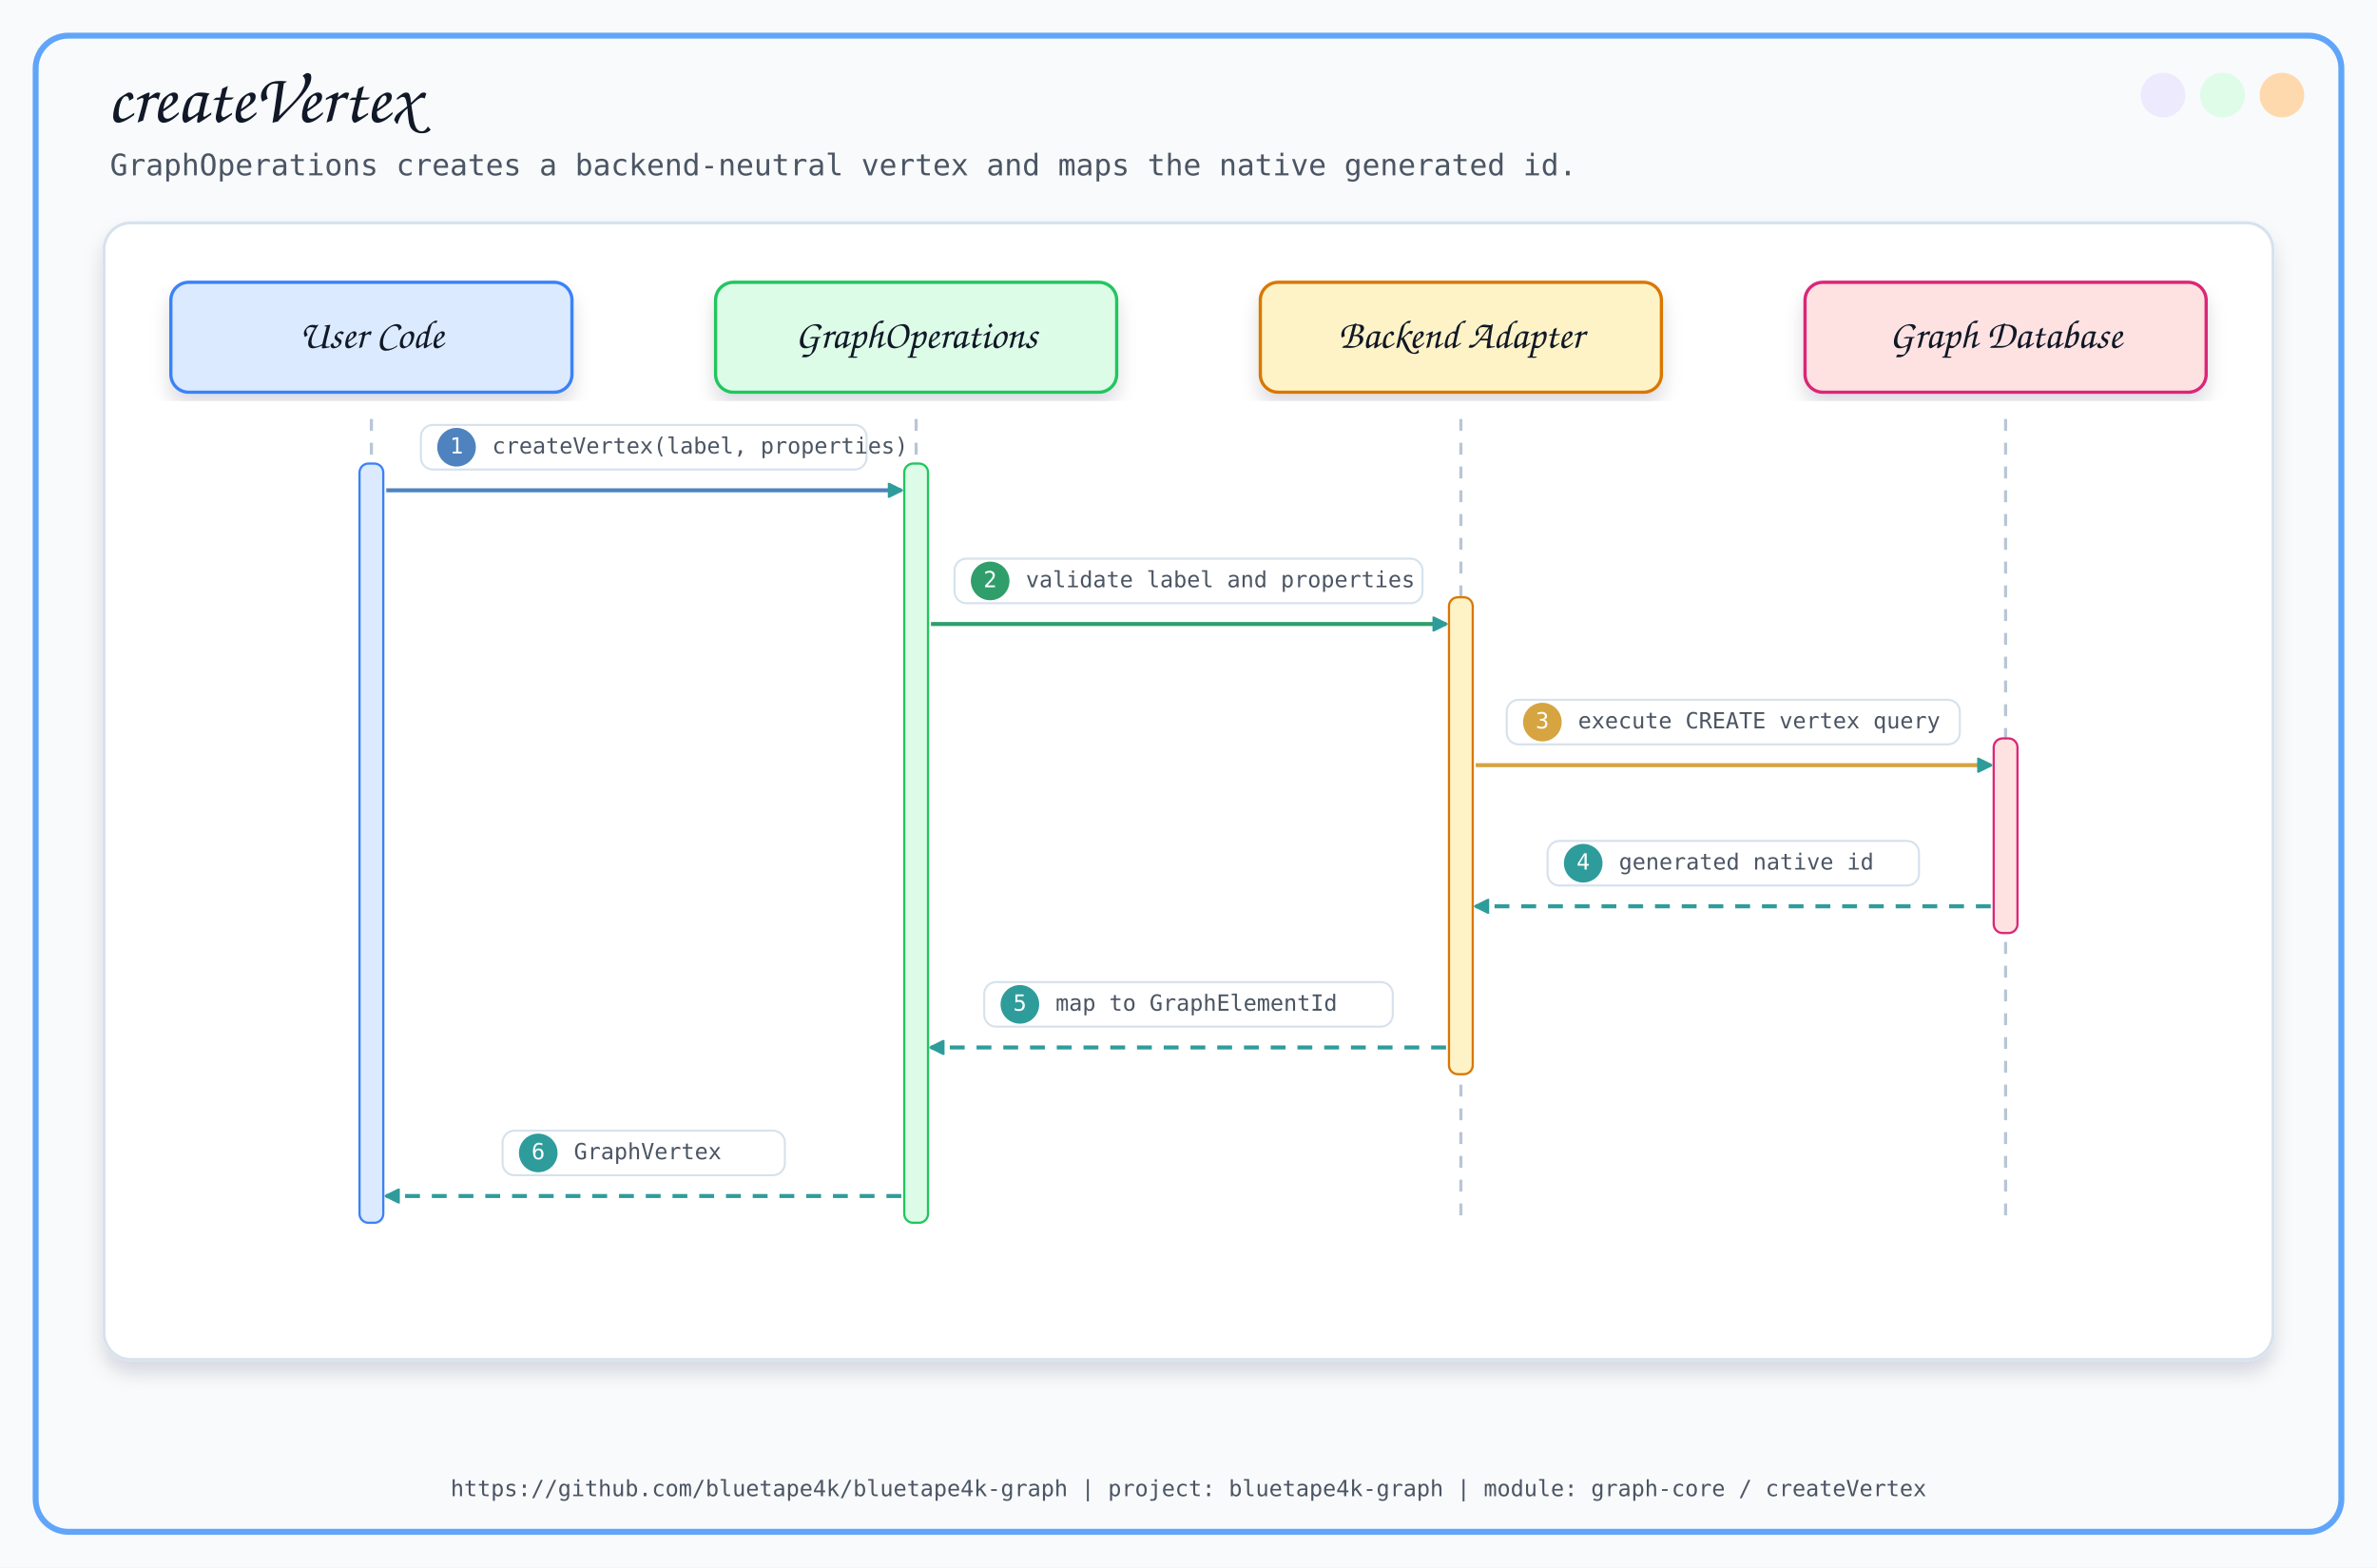
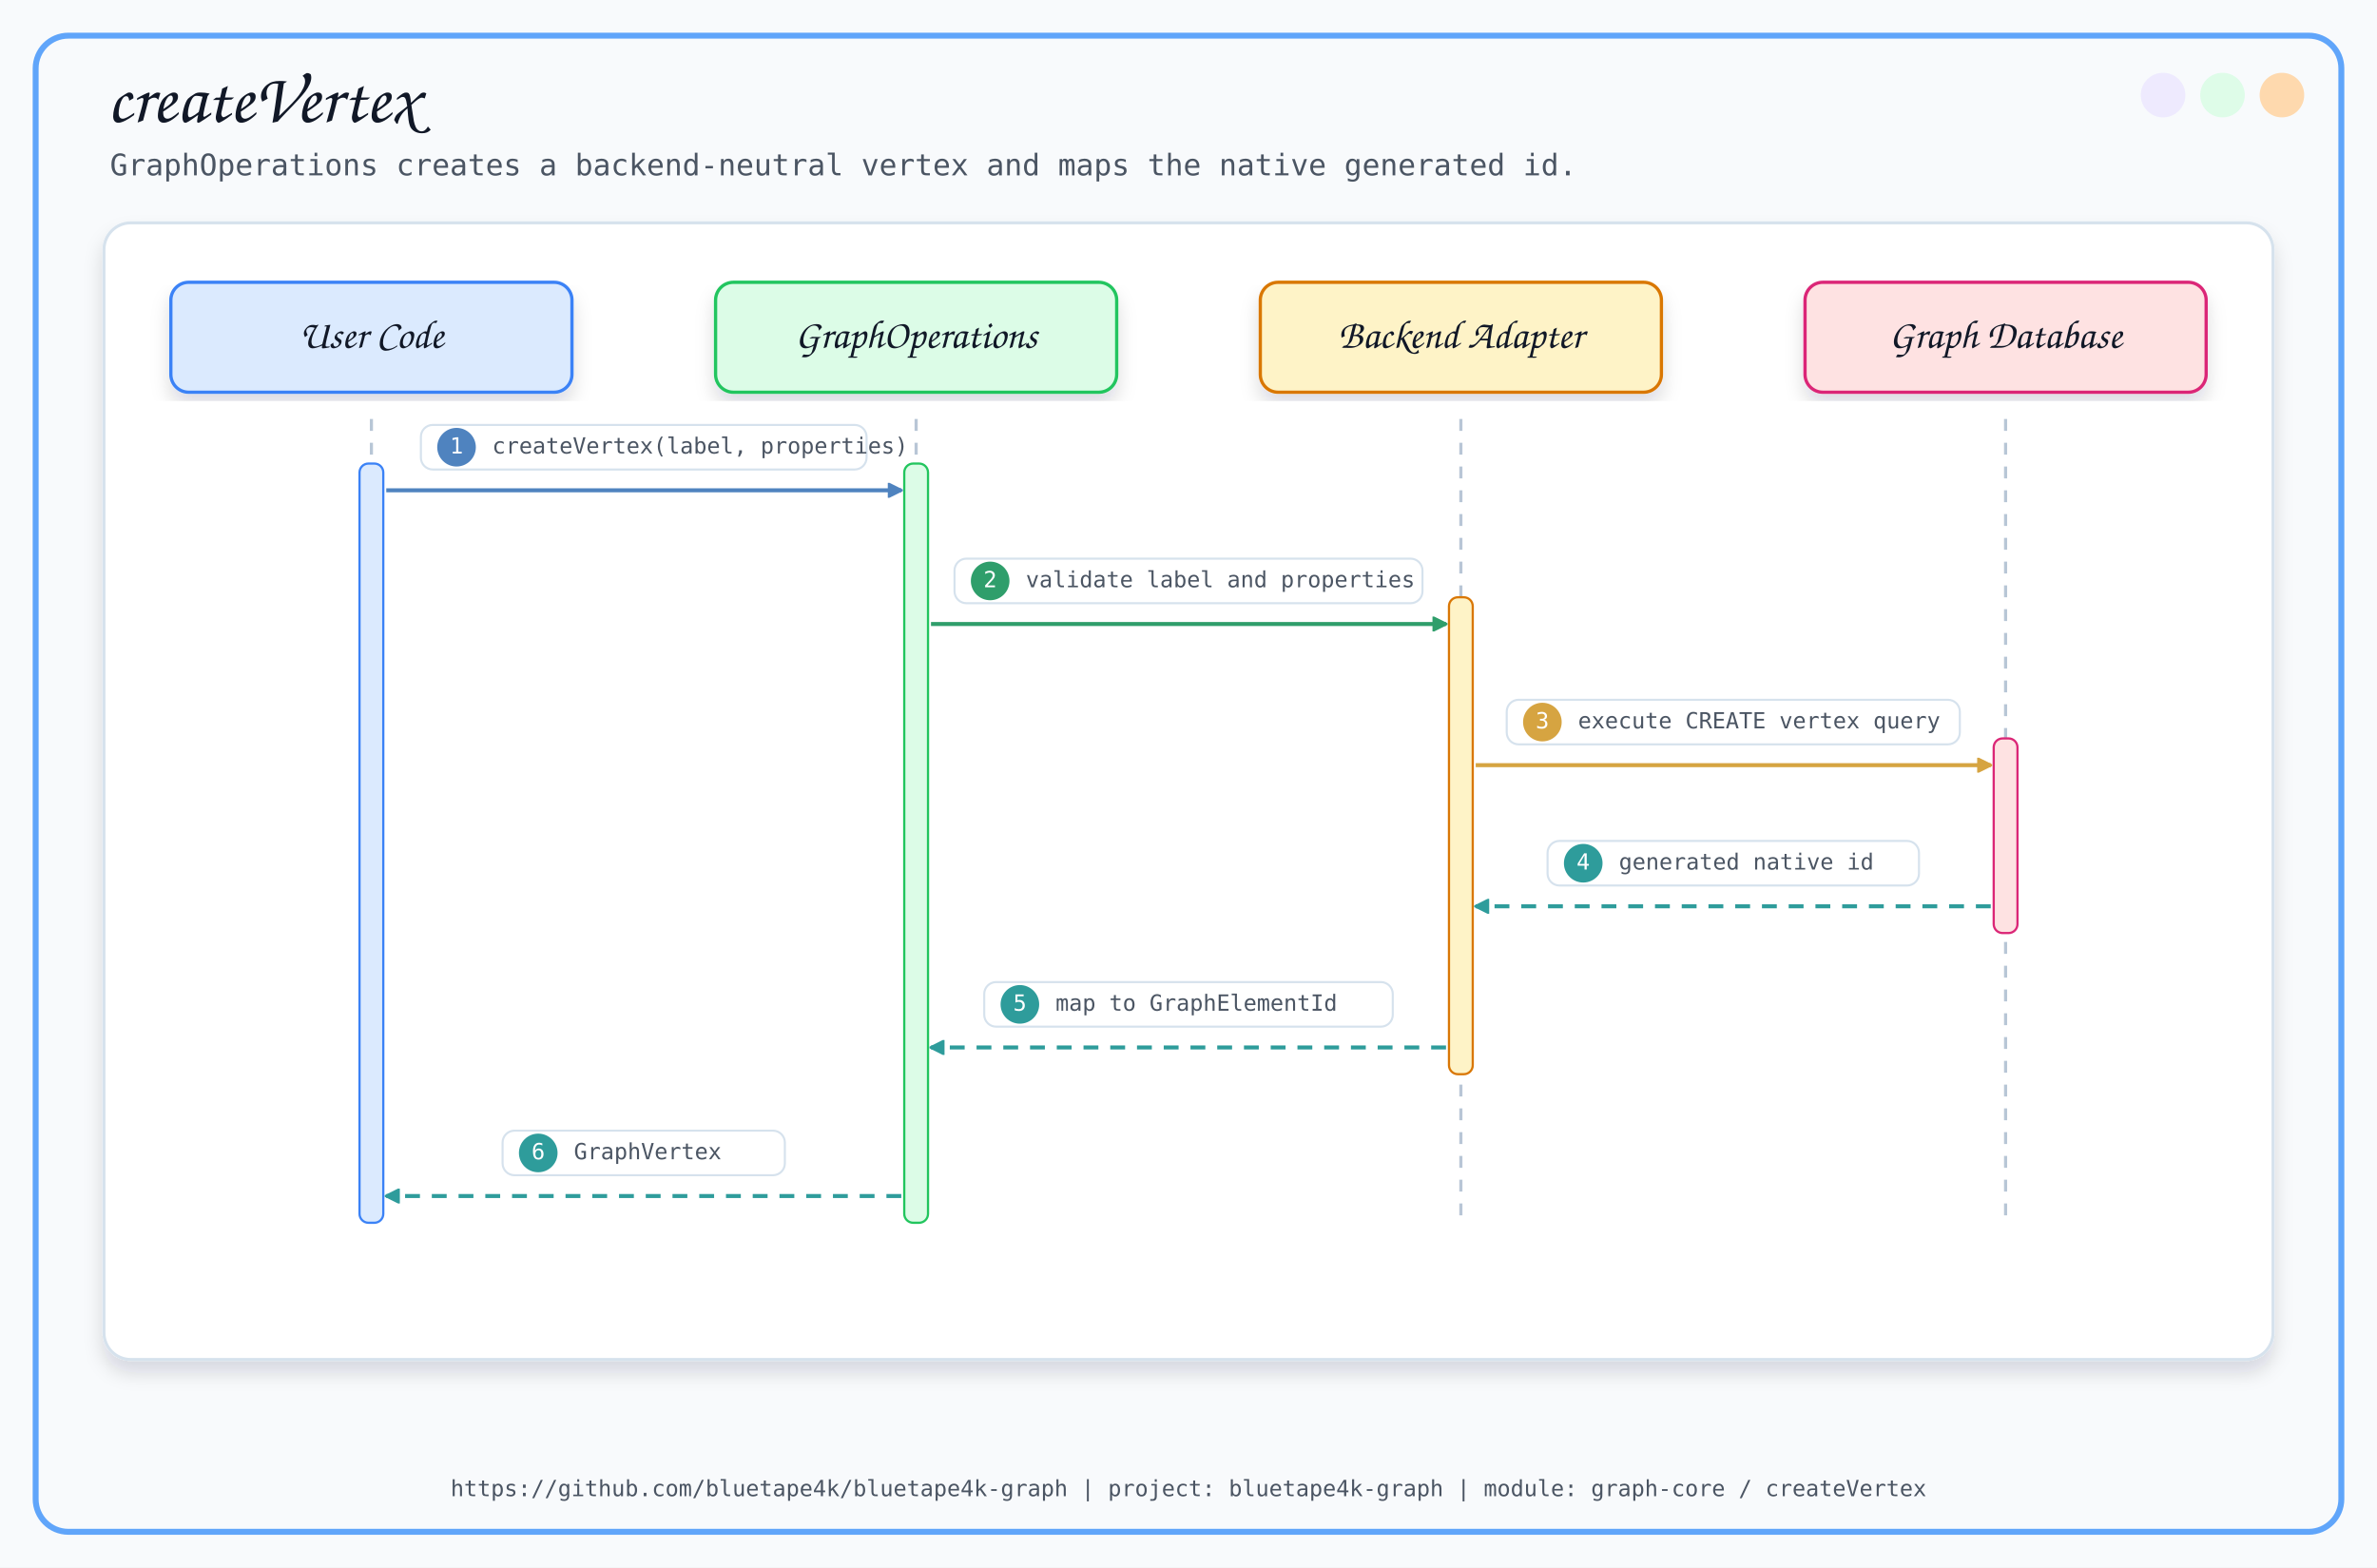
<svg xmlns="http://www.w3.org/2000/svg" width="1600" height="1055" viewBox="0 0 1600 1055">
  <defs>
    <filter id="softShadow" x="-8%" y="-8%" width="116%" height="116%">
      <feDropShadow dx="0" dy="8" stdDeviation="6" flood-color="#0F172A" flood-opacity="0.14" />
    </filter>
    <marker markerUnits="userSpaceOnUse" id="arrow" viewBox="0 0 10 10" refX="9" refY="5" markerWidth="10" markerHeight="10" orient="auto-start-reverse">
      <path d="M 0 0 L 10 5 L 0 10 z" fill="#2563EB" />
    </marker>
  </defs>
  <style>
      .title { font-family: 'Architects Daughter', cursive; font-size: 48px; fill: #111827; }
      .subtitle { font-family: 'Comic Mono', monospace; font-size: 20px; fill: #4B5563; }
      .label { font-family: 'Architects Daughter', cursive; font-size: 27px; fill: #111827; }
      .small { font-family: 'Comic Mono', monospace; font-size: 18px; fill: #374151; }
      .tiny { font-family: 'Comic Mono', monospace; font-size: 15px; fill: #4B5563; }
      .card { filter: url(#softShadow); }
      .line { stroke: #2563EB; stroke-width: 3; fill: none; marker-end: url(#arrow); }
      .thin { stroke: #60A5FA; stroke-width: 2; fill: none; marker-end: url(#arrow); }
      .dash { stroke: #64748B; stroke-width: 2; stroke-dasharray: 8 8; fill: none; marker-end: url(#arrow); }
    </style>
  <defs>
-     <marker id="seqArrow" markerUnits="userSpaceOnUse" viewBox="0 0 10 10" refX="9" refY="5" markerWidth="10" markerHeight="10" orient="auto">
+     <marker id="seqArrow-blue" markerUnits="userSpaceOnUse" viewBox="0 0 10 10" refX="9" refY="5" markerWidth="10" markerHeight="10" orient="auto">
+       <path d="M 0 0 L 10 5 L 0 10 Z" fill="#4F83BF" stroke="#4F83BF" />
+     </marker>
+     <marker id="seqArrow-green" markerUnits="userSpaceOnUse" viewBox="0 0 10 10" refX="9" refY="5" markerWidth="10" markerHeight="10" orient="auto">
+       <path d="M 0 0 L 10 5 L 0 10 Z" fill="#2F9E6B" stroke="#2F9E6B" />
+     </marker>
+     <marker id="seqArrow-amber" markerUnits="userSpaceOnUse" viewBox="0 0 10 10" refX="9" refY="5" markerWidth="10" markerHeight="10" orient="auto">
+       <path d="M 0 0 L 10 5 L 0 10 Z" fill="#D6A441" stroke="#D6A441" />
+     </marker>
+     <marker id="seqArrow-teal" markerUnits="userSpaceOnUse" viewBox="0 0 10 10" refX="9" refY="5" markerWidth="10" markerHeight="10" orient="auto">
      <path d="M 0 0 L 10 5 L 0 10 Z" fill="#2E9C9B" stroke="#2E9C9B" />
    </marker>
  </defs>
  <rect x="0" y="0" width="1600" height="1055" fill="#F8FAFC" />
  <rect x="24" y="24" width="1552" height="1007" rx="22" fill="none" stroke="#60A5FA" stroke-width="4" />
  <circle cx="1536" cy="64" r="15" fill="#FED7AA" opacity="0.95" />
  <circle cx="1496" cy="64" r="15" fill="#DCFCE7" opacity="0.95" />
  <circle cx="1456" cy="64" r="15" fill="#EDE9FE" opacity="0.95" />
  <text x="72" y="82" class="title">createVertex</text>
  <text x="74" y="118" class="subtitle">GraphOperations creates a backend-neutral vertex and maps the native generated id.</text>
  <text x="800.0" y="1007" text-anchor="middle" class="tiny">https://github.com/bluetape4k/bluetape4k-graph | project: bluetape4k-graph | module: graph-core / createVertex</text>
  <rect x="70" y="150" width="1460" height="765" rx="18" fill="#FFFFFF" stroke="#D6E2ED" stroke-width="2" filter="url(#softShadow)" />
  <rect x="115.0" y="190" width="270" height="74" rx="12" fill="#DBEAFE" stroke="#3B82F6" stroke-width="2.2" filter="url(#softShadow)" />
  <text x="250.0" y="227.0" text-anchor="middle" dominant-baseline="middle" class="label">User Code</text>
  <line x1="250.0" y1="282" x2="250.0" y2="823" stroke="#B8C6D6" stroke-width="2.1" stroke-dasharray="8 8" />
  <rect x="481.667" y="190" width="270" height="74" rx="12" fill="#DCFCE7" stroke="#22C55E" stroke-width="2.2" filter="url(#softShadow)" />
  <text x="616.667" y="227.0" text-anchor="middle" dominant-baseline="middle" class="label">GraphOperations</text>
  <line x1="616.667" y1="282" x2="616.667" y2="823" stroke="#B8C6D6" stroke-width="2.1" stroke-dasharray="8 8" />
  <rect x="848.333" y="190" width="270" height="74" rx="12" fill="#FEF3C7" stroke="#D97706" stroke-width="2.2" filter="url(#softShadow)" />
  <text x="983.333" y="227.0" text-anchor="middle" dominant-baseline="middle" class="label">Backend Adapter</text>
  <line x1="983.333" y1="282" x2="983.333" y2="823" stroke="#B8C6D6" stroke-width="2.1" stroke-dasharray="8 8" />
  <rect x="1215.0" y="190" width="270" height="74" rx="12" fill="#FEE2E2" stroke="#DB2777" stroke-width="2.2" filter="url(#softShadow)" />
  <text x="1350.0" y="227.0" text-anchor="middle" dominant-baseline="middle" class="label">Graph Database</text>
  <line x1="1350.0" y1="282" x2="1350.0" y2="823" stroke="#B8C6D6" stroke-width="2.1" stroke-dasharray="8 8" />
  <rect x="242.0" y="312" width="16" height="511" rx="6" fill="#DBEAFE" stroke="#3B82F6" stroke-width="1.5" />
  <rect x="608.667" y="312" width="16" height="511" rx="6" fill="#DCFCE7" stroke="#22C55E" stroke-width="1.5" />
  <rect x="975.333" y="402" width="16" height="321" rx="6" fill="#FEF3C7" stroke="#D97706" stroke-width="1.5" />
  <rect x="1342.0" y="497" width="16" height="131" rx="6" fill="#FEE2E2" stroke="#DB2777" stroke-width="1.5" />
-   <line x1="260.0" y1="330" x2="606.667" y2="330" stroke="#4F83BF" stroke-width="2.7" marker-end="url(#seqArrow)" />
+   <line x1="260.0" y1="330" x2="606.667" y2="330" stroke="#4F83BF" stroke-width="2.7" marker-end="url(#seqArrow-blue)" />
  <rect x="283.3" y="286" width="300" height="30" rx="8" fill="#FFFFFF" stroke="#D6E2ED" stroke-width="1.4" />
  <circle cx="307.3" cy="301" r="13" fill="#4F83BF" />
  <text x="307.3" y="301" text-anchor="middle" dominant-baseline="middle" class="tiny" style="fill:#FFFFFF">1</text>
  <text x="331.3" y="301" dominant-baseline="middle" class="tiny">createVertex(label, properties)</text>
-   <line x1="626.667" y1="420" x2="973.333" y2="420" stroke="#2F9E6B" stroke-width="2.7" marker-end="url(#seqArrow)" />
+   <line x1="626.667" y1="420" x2="973.333" y2="420" stroke="#2F9E6B" stroke-width="2.7" marker-end="url(#seqArrow-green)" />
  <rect x="642.5" y="376" width="315" height="30" rx="8" fill="#FFFFFF" stroke="#D6E2ED" stroke-width="1.4" />
  <circle cx="666.5" cy="391" r="13" fill="#2F9E6B" />
  <text x="666.5" y="391" text-anchor="middle" dominant-baseline="middle" class="tiny" style="fill:#FFFFFF">2</text>
  <text x="690.5" y="391" dominant-baseline="middle" class="tiny">validate label and properties</text>
-   <line x1="993.333" y1="515" x2="1340.0" y2="515" stroke="#D6A441" stroke-width="2.7" marker-end="url(#seqArrow)" />
+   <line x1="993.333" y1="515" x2="1340.0" y2="515" stroke="#D6A441" stroke-width="2.7" marker-end="url(#seqArrow-amber)" />
  <rect x="1014.2" y="471" width="305" height="30" rx="8" fill="#FFFFFF" stroke="#D6E2ED" stroke-width="1.4" />
  <circle cx="1038.2" cy="486" r="13" fill="#D6A441" />
  <text x="1038.2" y="486" text-anchor="middle" dominant-baseline="middle" class="tiny" style="fill:#FFFFFF">3</text>
  <text x="1062.2" y="486" dominant-baseline="middle" class="tiny">execute CREATE vertex query</text>
-   <line x1="1340.0" y1="610" x2="993.333" y2="610" stroke="#2E9C9B" stroke-width="2.7" stroke-dasharray="10 8" marker-end="url(#seqArrow)" />
+   <line x1="1340.0" y1="610" x2="993.333" y2="610" stroke="#2E9C9B" stroke-width="2.7" stroke-dasharray="10 8" marker-end="url(#seqArrow-teal)" />
  <rect x="1041.7" y="566" width="250" height="30" rx="8" fill="#FFFFFF" stroke="#D6E2ED" stroke-width="1.4" />
  <circle cx="1065.7" cy="581" r="13" fill="#2E9C9B" />
  <text x="1065.7" y="581" text-anchor="middle" dominant-baseline="middle" class="tiny" style="fill:#FFFFFF">4</text>
  <text x="1089.7" y="581" dominant-baseline="middle" class="tiny">generated native id</text>
-   <line x1="973.333" y1="705" x2="626.667" y2="705" stroke="#2E9C9B" stroke-width="2.7" stroke-dasharray="10 8" marker-end="url(#seqArrow)" />
+   <line x1="973.333" y1="705" x2="626.667" y2="705" stroke="#2E9C9B" stroke-width="2.7" stroke-dasharray="10 8" marker-end="url(#seqArrow-teal)" />
  <rect x="662.5" y="661" width="275" height="30" rx="8" fill="#FFFFFF" stroke="#D6E2ED" stroke-width="1.4" />
  <circle cx="686.5" cy="676" r="13" fill="#2E9C9B" />
  <text x="686.5" y="676" text-anchor="middle" dominant-baseline="middle" class="tiny" style="fill:#FFFFFF">5</text>
  <text x="710.5" y="676" dominant-baseline="middle" class="tiny">map to GraphElementId</text>
-   <line x1="606.667" y1="805" x2="260.0" y2="805" stroke="#2E9C9B" stroke-width="2.7" stroke-dasharray="10 8" marker-end="url(#seqArrow)" />
+   <line x1="606.667" y1="805" x2="260.0" y2="805" stroke="#2E9C9B" stroke-width="2.7" stroke-dasharray="10 8" marker-end="url(#seqArrow-teal)" />
  <rect x="338.3" y="761" width="190" height="30" rx="8" fill="#FFFFFF" stroke="#D6E2ED" stroke-width="1.4" />
  <circle cx="362.3" cy="776" r="13" fill="#2E9C9B" />
  <text x="362.3" y="776" text-anchor="middle" dominant-baseline="middle" class="tiny" style="fill:#FFFFFF">6</text>
  <text x="386.3" y="776" dominant-baseline="middle" class="tiny">GraphVertex</text>
</svg>
